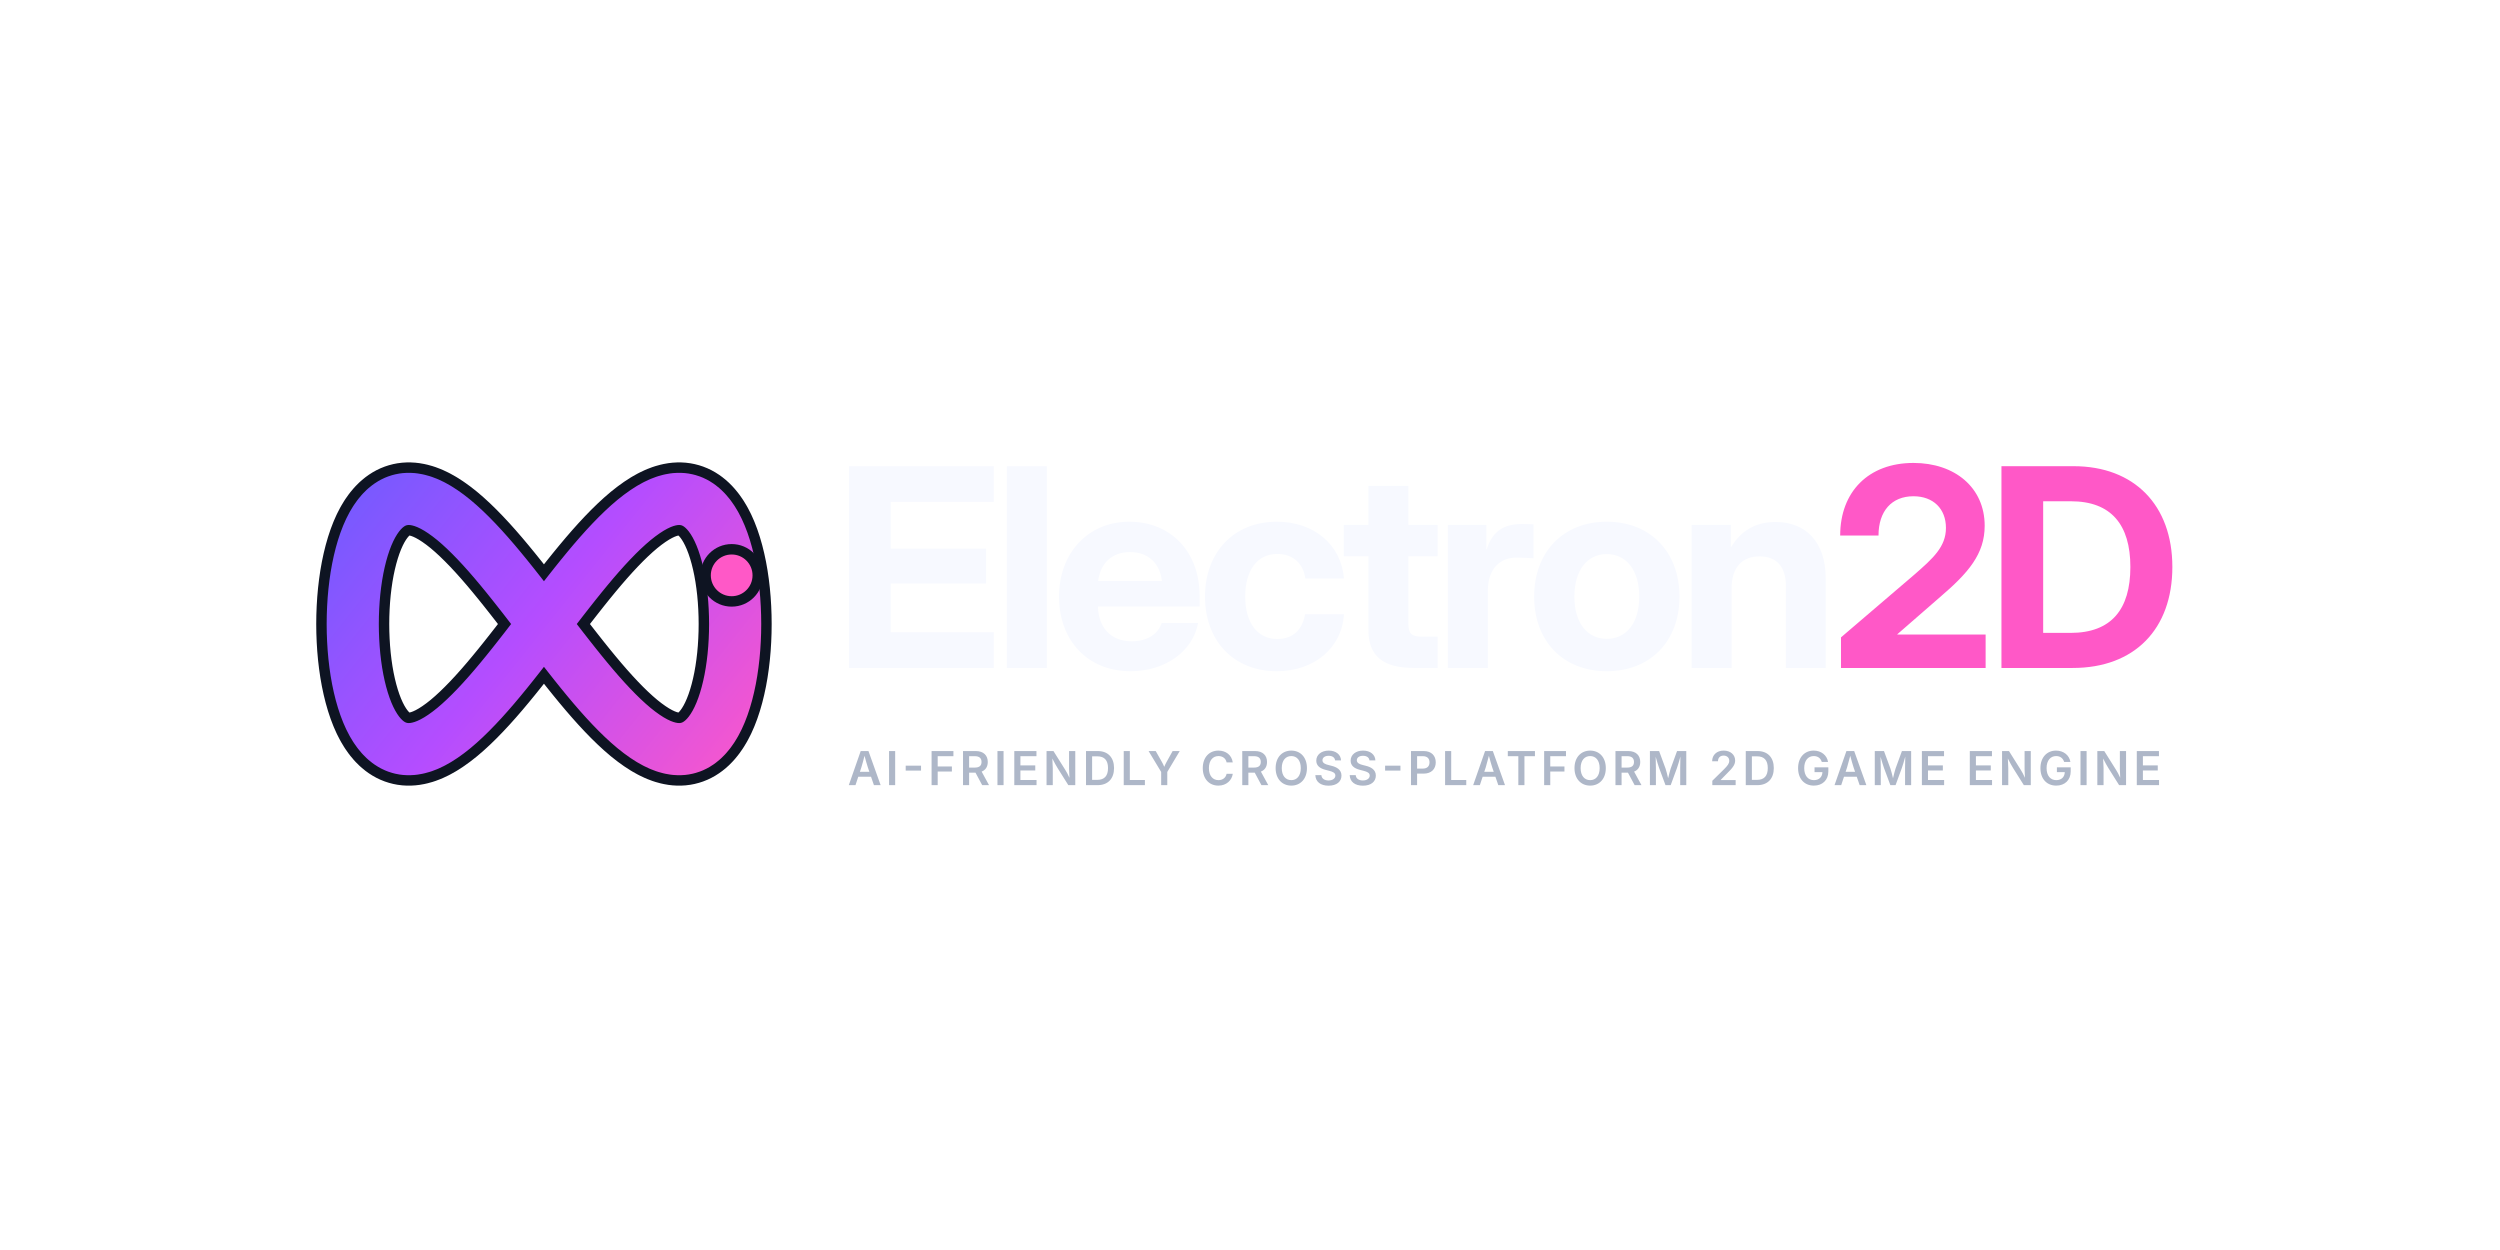
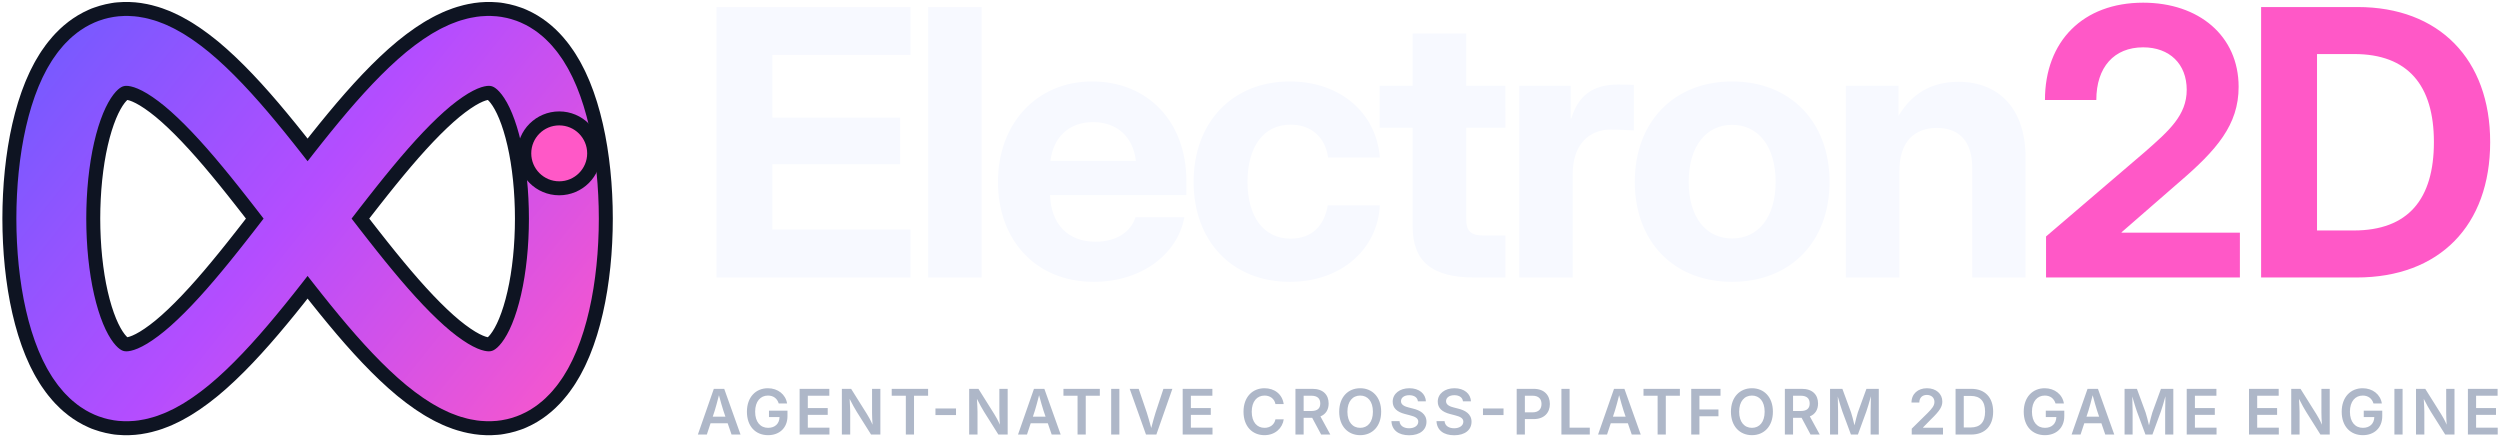
- <svg xmlns="http://www.w3.org/2000/svg" width="1280" height="640" viewBox="0 0 1280 640" version="1.1" id="svg10">
+ <svg xmlns="http://www.w3.org/2000/svg" width="955" height="167" viewBox="161 236 955 167" version="1.1" id="svg10">
  <defs id="defs6">
    <linearGradient id="brandGradient" x1="30" y1="50" x2="275" y2="245" gradientUnits="userSpaceOnUse">
      <stop offset="0%" stop-color="#6C5CFF" id="stop1" />
      <stop offset="48%" stop-color="#B44DFF" id="stop2" />
      <stop offset="100%" stop-color="#FF58C7" id="stop3" />
    </linearGradient>
    <linearGradient id="wordGradient" x1="0" y1="0" x2="170" y2="120" gradientUnits="userSpaceOnUse">
      <stop offset="0%" stop-color="#6C5CFF" id="stop4" />
      <stop offset="55%" stop-color="#B44DFF" id="stop5" />
      <stop offset="100%" stop-color="#FF58C7" id="stop6" />
    </linearGradient>
    <filter id="softShadow" x="-30%" y="-30%" width="160%" height="160%">
      <feDropShadow dx="0" dy="8" stdDeviation="9" flood-color="#050817" flood-opacity="0.16" />
    </filter>
  </defs>
  <g transform="translate(110 118)" id="g10">
    <g transform="translate(35 68) scale(0.89)" id="g7">
      <path d="M 260.00,150.00 L 259.94,154.71 L 259.76,159.40 L 259.47,164.05 L 259.06,168.63 L 258.53,173.14 L 257.89,177.55 L 257.13,181.84 L 256.25,186.00 L 255.26,190.00 L 254.16,193.83 L 252.95,197.47 L 251.63,200.91 L 250.20,204.13 L 248.66,207.12 L 247.01,209.87 L 245.26,212.35 L 243.41,214.57 L 241.46,216.52 L 239.41,218.18 L 237.27,219.55 L 235.03,220.62 L 232.70,221.38 L 230.29,221.85 L 227.78,222.00 L 225.20,221.85 L 222.53,221.38 L 219.78,220.62 L 216.96,219.55 L 214.07,218.18 L 211.11,216.52 L 208.09,214.57 L 205.00,212.35 L 201.85,209.87 L 198.65,207.12 L 195.40,204.13 L 192.10,200.91 L 188.75,197.47 L 185.36,193.83 L 181.93,190.00 L 178.47,186.00 L 174.98,181.84 L 171.46,177.55 L 167.92,173.14 L 164.36,168.63 L 160.78,164.05 L 157.19,159.40 L 153.60,154.71 L 150.00,150.00 L 146.40,145.29 L 142.81,140.60 L 139.22,135.95 L 135.64,131.37 L 132.08,126.86 L 128.54,122.45 L 125.02,118.16 L 121.53,114.00 L 118.07,110.00 L 114.64,106.17 L 111.25,102.53 L 107.90,99.09 L 104.60,95.87 L 101.35,92.88 L 98.15,90.13 L 95.00,87.65 L 91.91,85.43 L 88.89,83.48 L 85.93,81.82 L 83.04,80.45 L 80.22,79.38 L 77.47,78.62 L 74.80,78.15 L 72.22,78.00 L 69.71,78.15 L 67.30,78.62 L 64.97,79.38 L 62.73,80.45 L 60.59,81.82 L 58.54,83.48 L 56.59,85.43 L 54.74,87.65 L 52.99,90.13 L 51.34,92.88 L 49.80,95.87 L 48.37,99.09 L 47.05,102.53 L 45.84,106.17 L 44.74,110.00 L 43.75,114.00 L 42.87,118.16 L 42.11,122.45 L 41.47,126.86 L 40.94,131.37 L 40.53,135.95 L 40.24,140.60 L 40.06,145.29 L 40.00,150.00 L 40.06,154.71 L 40.24,159.40 L 40.53,164.05 L 40.94,168.63 L 41.47,173.14 L 42.11,177.55 L 42.87,181.84 L 43.75,186.00 L 44.74,190.00 L 45.84,193.83 L 47.05,197.47 L 48.37,200.91 L 49.80,204.13 L 51.34,207.12 L 52.99,209.87 L 54.74,212.35 L 56.59,214.57 L 58.54,216.52 L 60.59,218.18 L 62.73,219.55 L 64.97,220.62 L 67.30,221.38 L 69.71,221.85 L 72.22,222.00 L 74.80,221.85 L 77.47,221.38 L 80.22,220.62 L 83.04,219.55 L 85.93,218.18 L 88.89,216.52 L 91.91,214.57 L 95.00,212.35 L 98.15,209.87 L 101.35,207.12 L 104.60,204.13 L 107.90,200.91 L 111.25,197.47 L 114.64,193.83 L 118.07,190.00 L 121.53,186.00 L 125.02,181.84 L 128.54,177.55 L 132.08,173.14 L 135.64,168.63 L 139.22,164.05 L 142.81,159.40 L 146.40,154.71 L 150.00,150.00 L 153.60,145.29 L 157.19,140.60 L 160.78,135.95 L 164.36,131.37 L 167.92,126.86 L 171.46,122.45 L 174.98,118.16 L 178.47,114.00 L 181.93,110.00 L 185.36,106.17 L 188.75,102.53 L 192.10,99.09 L 195.40,95.87 L 198.65,92.88 L 201.85,90.13 L 205.00,87.65 L 208.09,85.43 L 211.11,83.48 L 214.07,81.82 L 216.96,80.45 L 219.78,79.38 L 222.53,78.62 L 225.20,78.15 L 227.78,78.00 L 230.29,78.15 L 232.70,78.62 L 235.03,79.38 L 237.27,80.45 L 239.41,81.82 L 241.46,83.48 L 243.41,85.43 L 245.26,87.65 L 247.01,90.13 L 248.66,92.88 L 250.20,95.87 L 251.63,99.09 L 252.95,102.53 L 254.16,106.17 L 255.26,110.00 L 256.25,114.00 L 257.13,118.16 L 257.89,122.45 L 258.53,126.86 L 259.06,131.37 L 259.47,135.95 L 259.76,140.60 L 259.94,145.29 L 260.00,150.00" fill="none" stroke="#0E1422" stroke-width="42" stroke-linecap="round" stroke-linejoin="round" id="path6" />
      <path d="M 260.00,150.00 L 259.94,154.71 L 259.76,159.40 L 259.47,164.05 L 259.06,168.63 L 258.53,173.14 L 257.89,177.55 L 257.13,181.84 L 256.25,186.00 L 255.26,190.00 L 254.16,193.83 L 252.95,197.47 L 251.63,200.91 L 250.20,204.13 L 248.66,207.12 L 247.01,209.87 L 245.26,212.35 L 243.41,214.57 L 241.46,216.52 L 239.41,218.18 L 237.27,219.55 L 235.03,220.62 L 232.70,221.38 L 230.29,221.85 L 227.78,222.00 L 225.20,221.85 L 222.53,221.38 L 219.78,220.62 L 216.96,219.55 L 214.07,218.18 L 211.11,216.52 L 208.09,214.57 L 205.00,212.35 L 201.85,209.87 L 198.65,207.12 L 195.40,204.13 L 192.10,200.91 L 188.75,197.47 L 185.36,193.83 L 181.93,190.00 L 178.47,186.00 L 174.98,181.84 L 171.46,177.55 L 167.92,173.14 L 164.36,168.63 L 160.78,164.05 L 157.19,159.40 L 153.60,154.71 L 150.00,150.00 L 146.40,145.29 L 142.81,140.60 L 139.22,135.95 L 135.64,131.37 L 132.08,126.86 L 128.54,122.45 L 125.02,118.16 L 121.53,114.00 L 118.07,110.00 L 114.64,106.17 L 111.25,102.53 L 107.90,99.09 L 104.60,95.87 L 101.35,92.88 L 98.15,90.13 L 95.00,87.65 L 91.91,85.43 L 88.89,83.48 L 85.93,81.82 L 83.04,80.45 L 80.22,79.38 L 77.47,78.62 L 74.80,78.15 L 72.22,78.00 L 69.71,78.15 L 67.30,78.62 L 64.97,79.38 L 62.73,80.45 L 60.59,81.82 L 58.54,83.48 L 56.59,85.43 L 54.74,87.65 L 52.99,90.13 L 51.34,92.88 L 49.80,95.87 L 48.37,99.09 L 47.05,102.53 L 45.84,106.17 L 44.74,110.00 L 43.75,114.00 L 42.87,118.16 L 42.11,122.45 L 41.47,126.86 L 40.94,131.37 L 40.53,135.95 L 40.24,140.60 L 40.06,145.29 L 40.00,150.00 L 40.06,154.71 L 40.24,159.40 L 40.53,164.05 L 40.94,168.63 L 41.47,173.14 L 42.11,177.55 L 42.87,181.84 L 43.75,186.00 L 44.74,190.00 L 45.84,193.83 L 47.05,197.47 L 48.37,200.91 L 49.80,204.13 L 51.34,207.12 L 52.99,209.87 L 54.74,212.35 L 56.59,214.57 L 58.54,216.52 L 60.59,218.18 L 62.73,219.55 L 64.97,220.62 L 67.30,221.38 L 69.71,221.85 L 72.22,222.00 L 74.80,221.85 L 77.47,221.38 L 80.22,220.62 L 83.04,219.55 L 85.93,218.18 L 88.89,216.52 L 91.91,214.57 L 95.00,212.35 L 98.15,209.87 L 101.35,207.12 L 104.60,204.13 L 107.90,200.91 L 111.25,197.47 L 114.64,193.83 L 118.07,190.00 L 121.53,186.00 L 125.02,181.84 L 128.54,177.55 L 132.08,173.14 L 135.64,168.63 L 139.22,164.05 L 142.81,159.40 L 146.40,154.71 L 150.00,150.00 L 153.60,145.29 L 157.19,140.60 L 160.78,135.95 L 164.36,131.37 L 167.92,126.86 L 171.46,122.45 L 174.98,118.16 L 178.47,114.00 L 181.93,110.00 L 185.36,106.17 L 188.75,102.53 L 192.10,99.09 L 195.40,95.87 L 198.65,92.88 L 201.85,90.13 L 205.00,87.65 L 208.09,85.43 L 211.11,83.48 L 214.07,81.82 L 216.96,80.45 L 219.78,79.38 L 222.53,78.62 L 225.20,78.15 L 227.78,78.00 L 230.29,78.15 L 232.70,78.62 L 235.03,79.38 L 237.27,80.45 L 239.41,81.82 L 241.46,83.48 L 243.41,85.43 L 245.26,87.65 L 247.01,90.13 L 248.66,92.88 L 250.20,95.87 L 251.63,99.09 L 252.95,102.53 L 254.16,106.17 L 255.26,110.00 L 256.25,114.00 L 257.13,118.16 L 257.89,122.45 L 258.53,126.86 L 259.06,131.37 L 259.47,135.95 L 259.76,140.60 L 259.94,145.29 L 260.00,150.00" fill="none" stroke="url(#brandGradient)" stroke-width="30" stroke-linecap="round" stroke-linejoin="round" id="path7" />
      <circle cx="258" cy="122" r="15" fill="#FF58C7" stroke="#0E1422" stroke-width="6" id="circle7" />
    </g>
    <g transform="translate(317 0)" id="g9">
      <g id="text8" style="font-weight:700;font-size:142px;font-family:'Inter Display', Inter, Arial, sans-serif;letter-spacing:-5" aria-label="Electron2D">
        <path style="fill:#f7f9ff" d="M 7.696,224 H 81.816 V 205.695 H 29.052 v -24.961 h 48.812 v -17.819 h -48.812 v -23.921 H 81.816 V 120.689 H 7.696 Z M 108.988,120.689 H 88.534 V 224 h 20.454 z m 42.842,104.975 c 17.75,0 31.895,-10.123 34.599,-24.684 h -18.651 c -1.872,5.686 -7.35,9.36 -15.323,9.36 -10.747,0 -16.987,-7.003 -17.334,-17.819 h 52.071 v -5.478 c 0,-22.326 -14.491,-37.927 -36.055,-37.927 -21.009,0 -35.916,16.017 -35.916,38.343 0,22.257 14.422,38.204 36.609,38.204 z m -16.571,-46.178 c 1.109,-9.152 7.142,-14.838 16.294,-14.838 9.222,0 15.323,5.686 16.363,14.838 z m 91.446,46.178 c 19.483,0 33.489,-12.272 34.391,-29.19 h -19.899 c -1.317,7.696 -5.963,12.688 -14.214,12.688 -10.262,0 -16.433,-8.39 -16.433,-21.702 0,-13.382 6.102,-21.841 16.433,-21.841 8.182,0 13.312,5.062 14.353,12.55 h 19.761 c -1.317,-17.057 -15.115,-29.052 -34.391,-29.052 -21.979,0 -36.748,15.67 -36.748,38.343 0,22.673 14.699,38.204 36.748,38.204 z m 82.363,-74.883 H 294.092 V 130.812 h -20.454 v 19.969 h -12.619 v 16.017 h 12.619 v 37.788 c 0,13.312 7.419,19.414 23.505,19.414 h 11.926 v -16.017 h -7.835 c -5.547,0 -7.142,-1.595 -7.142,-6.587 v -34.599 h 14.977 z M 314.33,224 h 20.454 v -39.66 c 0,-11.024 6.171,-16.849 14.561,-16.849 3.467,0 7.28,0.277 8.806,0.347 v -17.403 c -1.664,-0.069 -3.675,-0.139 -6.032,-0.139 -9.638,0 -15.185,4.16 -17.889,12.966 h -0.208 v -12.48 h -19.691 z m 81.323,1.664 c 22.257,0 37.233,-15.254 37.233,-38.204 0,-22.95 -14.977,-38.343 -37.233,-38.343 -22.188,0 -37.164,15.393 -37.164,38.343 0,22.95 14.977,38.204 37.164,38.204 z m 0,-16.571 c -9.915,0 -16.571,-8.043 -16.571,-21.633 0,-13.659 6.726,-21.771 16.571,-21.771 9.915,0 16.641,8.112 16.641,21.771 0,13.59 -6.656,21.633 -16.641,21.633 z m 63.92,-25.793 c 0,-11.371 5.894,-16.433 14.353,-16.433 8.528,0 13.451,5.2 13.451,15.046 V 224 h 20.385 v -45.831 c 0,-18.513 -10.054,-28.913 -25.654,-28.913 -10.539,0 -17.958,4.715 -22.881,13.035 V 150.781 H 439.119 V 224 h 20.454 z" id="path10" />
        <path style="fill:url(#wordGradient)" d="m 515.589,224 h 74.051 v -17.126 h -45.207 v -0.139 l 21.91,-19.067 c 14.422,-12.342 22.812,-21.979 22.812,-36.471 0,-19.553 -15.254,-32.172 -36.471,-32.172 -22.95,0 -37.511,14.699 -37.511,37.164 h 19.622 c 0,-12.55 6.795,-20.107 17.889,-20.107 10.123,0 16.641,6.379 16.641,16.225 0,9.707 -6.726,15.601 -15.878,23.644 l -37.857,32.38 z m 118.626,0 c 31.687,0 51.031,-19.899 51.031,-51.725 0,-31.687 -19.553,-51.586 -50.615,-51.586 H 597.744 V 224 Z m -15.115,-17.958 v -67.395 h 14.214 c 20.523,0 30.438,11.926 30.438,33.628 0,21.771 -9.776,33.767 -30.646,33.767 z" id="path11" />
      </g>
-       <path d="m 7.586,284 h 3.422 l 1.43,-4.324 h 6.527 L 20.453,284 h 3.434 l -6.234,-17.461 h -3.973 z m 5.684,-6.844 0.738,-2.227 c 0.48,-1.559 1.008,-3.516 1.629,-5.953 0.645,2.414 1.195,4.348 1.711,5.953 l 0.762,2.227 z M 31.328,266.539 H 28.199 V 284 h 3.129 z m 13.242,7.488 h -7.852 v 2.52 h 7.852 z M 49.971,284 h 3.129 v -6.984 h 7.266 v -2.602 h -7.266 v -5.238 h 8.051 v -2.637 H 49.971 Z m 16.089,0 h 3.129 v -6.41 h 3.258 L 75.881,284 h 3.504 l -3.785,-6.938 c 2.062,-0.82 3.141,-2.566 3.141,-4.934 0,-3.328 -2.133,-5.59 -6.152,-5.59 h -6.527 z m 3.129,-9 v -5.836 h 2.918 c 2.379,0 3.434,1.102 3.434,2.965 0,1.852 -1.055,2.871 -3.41,2.871 z m 17.636,-8.461 H 83.697 V 284 h 3.129 z M 92.321,284 h 11.391 v -2.637 h -8.262 v -4.875 h 7.605 v -2.602 h -7.605 v -4.711 h 8.215 v -2.637 H 92.321 Z m 16.511,0 h 3.188 v -8.672 c 0,-0.973 -0.105,-2.812 -0.223,-4.969 1.172,2.273 1.828,3.516 2.742,4.98 L 119.989,284 h 3.551 v -17.461 h -3.176 v 9.164 c 0,1.066 0.07,2.836 0.188,4.523 -0.762,-1.746 -1.523,-3.07 -2.145,-4.066 l -6.035,-9.621 h -3.539 z m 26.109,0 c 5.32,0 8.449,-3.293 8.449,-8.754 0,-5.426 -3.129,-8.707 -8.332,-8.707 h -6.023 V 284 Z m -2.777,-2.707 v -12.047 h 2.707 c 3.574,0 5.438,2.004 5.438,6 0,4.031 -1.863,6.047 -5.52,6.047 z M 148.347,284 h 10.84 v -2.637 h -7.711 v -14.824 h -3.129 z m 19.171,0 h 3.129 v -6.762 l 6.375,-10.699 h -3.633 l -3.059,5.508 c -0.457,0.832 -0.844,1.582 -1.23,2.578 -0.387,-0.973 -0.773,-1.723 -1.254,-2.578 l -3.117,-5.508 h -3.656 l 6.445,10.699 z m 29.296,0.234 c 4.125,0 6.891,-2.707 7.371,-6.047 h -3.164 c -0.398,2.062 -2.086,3.246 -4.172,3.246 -2.836,0 -4.887,-2.145 -4.887,-6.152 0,-3.961 2.039,-6.176 4.898,-6.176 2.086,0 3.773,1.184 4.16,3.246 h 3.152 c -0.551,-3.82 -3.527,-6.047 -7.359,-6.047 -4.559,0 -7.992,3.328 -7.992,8.977 0,5.625 3.398,8.953 7.992,8.953 z M 209.037,284 h 3.129 v -6.41 h 3.258 L 218.857,284 h 3.504 l -3.785,-6.938 c 2.062,-0.82 3.141,-2.566 3.141,-4.934 0,-3.328 -2.133,-5.59 -6.152,-5.59 h -6.527 z m 3.129,-9 v -5.836 h 2.918 c 2.379,0 3.434,1.102 3.434,2.965 0,1.852 -1.055,2.871 -3.41,2.871 z m 21.984,9.234 c 4.57,0 8.004,-3.316 8.004,-8.953 0,-5.648 -3.434,-8.977 -8.004,-8.977 -4.582,0 -8.027,3.328 -8.027,8.977 0,5.625 3.445,8.953 8.027,8.953 z m 0,-2.801 c -2.859,0 -4.887,-2.18 -4.887,-6.152 0,-3.996 2.027,-6.176 4.887,-6.176 2.836,0 4.852,2.168 4.852,6.176 0,3.984 -2.016,6.152 -4.852,6.152 z m 19.078,2.836 c 4.172,0 6.609,-2.098 6.609,-5.168 0,-3.047 -2.543,-4.395 -5.133,-5.016 l -1.629,-0.422 c -1.418,-0.352 -2.977,-0.938 -2.977,-2.402 0,-1.324 1.195,-2.297 3.164,-2.297 1.887,0 3.152,0.867 3.305,2.355 h 3.035 c -0.082,-2.918 -2.566,-5.016 -6.293,-5.016 -3.656,0 -6.375,2.062 -6.375,5.145 0,2.461 1.723,3.938 4.641,4.688 l 1.98,0.516 c 1.887,0.492 3.152,1.066 3.152,2.426 0,1.5 -1.441,2.52 -3.504,2.52 -1.969,0 -3.527,-0.891 -3.668,-2.73 h -3.082 c 0.141,3.445 2.707,5.402 6.773,5.402 z m 17.589,0 c 4.172,0 6.609,-2.098 6.609,-5.168 0,-3.047 -2.543,-4.395 -5.133,-5.016 l -1.629,-0.422 c -1.418,-0.352 -2.977,-0.938 -2.977,-2.402 0,-1.324 1.195,-2.297 3.164,-2.297 1.887,0 3.152,0.867 3.305,2.355 h 3.035 c -0.082,-2.918 -2.566,-5.016 -6.293,-5.016 -3.656,0 -6.375,2.062 -6.375,5.145 0,2.461 1.723,3.938 4.641,4.688 l 1.98,0.516 c 1.887,0.492 3.152,1.066 3.152,2.426 0,1.5 -1.441,2.52 -3.504,2.52 -1.969,0 -3.527,-0.891 -3.668,-2.73 h -3.082 c 0.141,3.445 2.707,5.402 6.773,5.402 z m 19.207,-10.242 h -7.852 v 2.52 h 7.852 z M 295.425,284 h 3.129 v -5.906 h 3.352 c 4.031,0 6.199,-2.426 6.199,-5.777 0,-3.328 -2.133,-5.777 -6.152,-5.777 h -6.527 z m 3.129,-8.484 v -6.352 h 2.918 c 2.391,0 3.434,1.289 3.434,3.152 0,1.863 -1.043,3.199 -3.41,3.199 z M 312.886,284 h 10.84 v -2.637 h -7.711 v -14.824 h -3.129 z m 14.378,0 h 3.422 l 1.43,-4.324 h 6.527 L 340.131,284 h 3.434 l -6.234,-17.461 h -3.973 z m 5.684,-6.844 0.738,-2.227 c 0.48,-1.559 1.008,-3.516 1.629,-5.953 0.645,2.414 1.195,4.348 1.711,5.953 l 0.762,2.227 z m 12.046,-7.98 h 5.391 V 284 h 3.129 v -14.824 h 5.379 v -2.637 H 344.994 Z M 363.603,284 h 3.129 v -6.984 h 7.266 v -2.602 h -7.266 v -5.238 h 8.051 v -2.637 h -11.18 z m 23.566,0.234 c 4.57,0 8.004,-3.316 8.004,-8.953 0,-5.648 -3.434,-8.977 -8.004,-8.977 -4.582,0 -8.027,3.328 -8.027,8.977 0,5.625 3.445,8.953 8.027,8.953 z m 0,-2.801 c -2.859,0 -4.887,-2.18 -4.887,-6.152 0,-3.996 2.027,-6.176 4.887,-6.176 2.836,0 4.852,2.168 4.852,6.176 0,3.984 -2.016,6.152 -4.852,6.152 z M 400.118,284 h 3.129 v -6.41 h 3.258 L 409.938,284 h 3.504 l -3.785,-6.938 c 2.062,-0.82 3.141,-2.566 3.141,-4.934 0,-3.328 -2.133,-5.59 -6.152,-5.59 h -6.527 z m 3.129,-9 v -5.836 h 2.918 c 2.379,0 3.434,1.102 3.434,2.965 0,1.852 -1.055,2.871 -3.41,2.871 z m 14.507,9 h 3.07 v -8.812 c 0,-1.324 -0.07,-3.738 -0.117,-5.719 0.645,2.25 1.348,4.582 1.758,5.719 L 425.734,284 h 2.66 l 3.223,-8.812 c 0.41,-1.172 1.148,-3.574 1.746,-5.812 -0.035,2.074 -0.105,4.512 -0.105,5.812 V 284 h 3.117 v -17.461 h -4.723 l -3.281,9.012 c -0.34,1.043 -0.879,3.199 -1.289,4.922 -0.398,-1.746 -0.949,-3.891 -1.301,-4.922 l -3.316,-9.012 h -4.711 z m 31.956,0 h 11.941 v -2.613 h -7.605 v -0.129 l 3.035,-3.094 c 3.41,-3.293 4.312,-4.863 4.312,-6.797 0,-2.918 -2.367,-5.062 -5.871,-5.062 -3.457,0 -5.906,2.156 -5.906,5.461 h 2.988 c 0,-1.793 1.125,-2.906 2.883,-2.906 1.652,0 2.895,1.02 2.895,2.66 0,1.477 -0.914,2.531 -2.613,4.266 l -6.059,5.965 z m 23.027,0 c 5.32,0 8.449,-3.293 8.449,-8.754 0,-5.426 -3.129,-8.707 -8.332,-8.707 h -6.023 V 284 Z m -2.777,-2.707 v -12.047 h 2.707 c 3.574,0 5.438,2.004 5.438,6 0,4.031 -1.863,6.047 -5.52,6.047 z m 31.745,2.941 c 4.312,0 7.406,-2.777 7.406,-7.266 v -2.098 h -7.066 v 2.461 h 4.031 c -0.059,2.508 -1.734,4.102 -4.359,4.102 -2.941,0 -4.957,-2.215 -4.957,-6.164 0,-3.961 2.062,-6.164 4.887,-6.164 2.121,0 3.551,1.148 4.113,3.012 h 3.199 c -0.539,-3.434 -3.504,-5.812 -7.348,-5.812 -4.57,0 -7.992,3.363 -7.992,8.988 0,5.52 3.27,8.941 8.086,8.941 z M 512.275,284 h 3.422 l 1.43,-4.324 h 6.527 L 525.142,284 h 3.434 l -6.234,-17.461 h -3.973 z m 5.684,-6.844 0.738,-2.227 c 0.48,-1.559 1.008,-3.516 1.629,-5.953 0.645,2.414 1.195,4.348 1.711,5.953 l 0.762,2.227 z M 532.887,284 h 3.07 v -8.812 c 0,-1.324 -0.07,-3.738 -0.117,-5.719 0.645,2.25 1.348,4.582 1.758,5.719 L 540.868,284 h 2.66 l 3.223,-8.812 c 0.41,-1.172 1.148,-3.574 1.746,-5.812 -0.035,2.074 -0.105,4.512 -0.105,5.812 V 284 h 3.117 v -17.461 h -4.723 l -3.281,9.012 c -0.34,1.043 -0.879,3.199 -1.289,4.922 -0.398,-1.746 -0.949,-3.891 -1.301,-4.922 l -3.316,-9.012 h -4.711 z m 24.117,0 h 11.391 v -2.637 H 560.133 v -4.875 h 7.605 v -2.602 H 560.133 v -4.711 h 8.215 v -2.637 h -11.344 z m 24.538,0 h 11.391 v -2.637 h -8.262 v -4.875 h 7.605 v -2.602 h -7.605 v -4.711 h 8.215 v -2.637 h -11.344 z m 16.511,0 h 3.188 v -8.672 c 0,-0.973 -0.105,-2.812 -0.223,-4.969 1.172,2.273 1.828,3.516 2.742,4.98 L 609.21,284 h 3.551 v -17.461 h -3.176 v 9.164 c 0,1.066 0.07,2.836 0.188,4.523 -0.762,-1.746 -1.523,-3.07 -2.145,-4.066 l -6.035,-9.621 h -3.539 z m 27.738,0.234 c 4.312,0 7.406,-2.777 7.406,-7.266 v -2.098 h -7.066 v 2.461 h 4.031 c -0.059,2.508 -1.734,4.102 -4.359,4.102 -2.941,0 -4.957,-2.215 -4.957,-6.164 0,-3.961 2.062,-6.164 4.887,-6.164 2.121,0 3.551,1.148 4.113,3.012 h 3.199 c -0.539,-3.434 -3.504,-5.812 -7.348,-5.812 -4.57,0 -7.992,3.363 -7.992,8.988 0,5.52 3.27,8.941 8.086,8.941 z m 15.55,-17.695 h -3.129 V 284 h 3.129 z M 646.837,284 h 3.188 v -8.672 c 0,-0.973 -0.105,-2.812 -0.223,-4.969 1.172,2.273 1.828,3.516 2.742,4.98 L 657.993,284 h 3.551 v -17.461 h -3.176 v 9.164 c 0,1.066 0.07,2.836 0.188,4.523 -0.762,-1.746 -1.523,-3.07 -2.145,-4.066 l -6.035,-9.621 h -3.539 z m 20.203,0 h 11.391 v -2.637 h -8.262 v -4.875 h 7.605 v -2.602 h -7.605 v -4.711 h 8.215 v -2.637 h -11.344 z" id="text9" style="font-weight:600;font-size:24px;font-family:Inter, Arial, sans-serif;letter-spacing:1.98;fill:#aeb7c8" aria-label="AI-FRIENDLY CROSS-PLATFORM 2D GAME ENGINE" />
+       <path d="m 0.586,284 h 3.422 L 5.438,279.676 h 6.527 L 13.453,284 h 3.434 L 10.652,266.539 H 6.68 Z m 5.684,-6.844 0.738,-2.227 c 0.48,-1.559 1.008,-3.516 1.629,-5.953 0.645,2.414 1.195,4.348 1.711,5.953 l 0.762,2.227 z m 21.14,7.078 c 4.312,0 7.406,-2.777 7.406,-7.266 v -2.098 h -7.066 v 2.461 h 4.031 c -0.059,2.508 -1.734,4.102 -4.359,4.102 -2.941,0 -4.957,-2.215 -4.957,-6.164 0,-3.961 2.062,-6.164 4.887,-6.164 2.121,0 3.551,1.148 4.113,3.012 h 3.199 c -0.539,-3.434 -3.504,-5.812 -7.348,-5.812 -4.57,0 -7.992,3.363 -7.992,8.988 0,5.52 3.27,8.941 8.086,8.941 z M 39.456,284 h 11.391 v -2.637 h -8.262 v -4.875 h 7.605 v -2.602 h -7.605 v -4.711 h 8.215 v -2.637 h -11.344 z m 16.136,0 h 3.188 v -8.672 c 0,-0.973 -0.105,-2.812 -0.223,-4.969 1.172,2.273 1.828,3.516 2.742,4.98 L 66.749,284 h 3.551 v -17.461 h -3.176 v 9.164 c 0,1.066 0.07,2.836 0.188,4.523 -0.762,-1.746 -1.523,-3.07 -2.145,-4.066 l -6.035,-9.621 h -3.539 z m 19.043,-14.824 h 5.391 V 284 h 3.129 v -14.824 h 5.379 v -2.637 H 74.635 Z m 24.562,4.852 h -7.852 v 2.52 h 7.852 z M 104.224,284 h 3.188 v -8.672 c 0,-0.973 -0.105,-2.812 -0.223,-4.969 1.172,2.273 1.828,3.516 2.742,4.98 L 115.38,284 h 3.551 V 266.539 H 115.755 v 9.164 c 0,1.066 0.07,2.836 0.188,4.523 -0.762,-1.746 -1.523,-3.07 -2.145,-4.066 l -6.035,-9.621 h -3.539 z m 18.656,0 h 3.422 l 1.43,-4.324 h 6.527 L 135.747,284 h 3.434 l -6.234,-17.461 h -3.973 z m 5.684,-6.844 0.738,-2.227 c 0.48,-1.559 1.008,-3.516 1.629,-5.953 0.645,2.414 1.195,4.348 1.711,5.953 l 0.762,2.227 z m 11.671,-7.98 h 5.391 V 284 h 3.129 v -14.824 h 5.379 v -2.637 h -13.898 z m 21.363,-2.637 h -3.129 V 284 h 3.129 z M 171.769,284 h 3.961 l 6.117,-17.461 H 178.425 l -3,9.07 c -0.492,1.559 -1.02,3.469 -1.652,5.895 -0.645,-2.402 -1.207,-4.348 -1.699,-5.895 l -3.094,-9.07 h -3.434 z m 14.015,0 h 11.391 v -2.637 h -8.262 v -4.875 h 7.605 v -2.602 h -7.605 v -4.711 h 8.215 v -2.637 h -11.344 z m 31.23,0.234 c 4.125,0 6.891,-2.707 7.371,-6.047 h -3.164 c -0.398,2.062 -2.086,3.246 -4.172,3.246 -2.836,0 -4.887,-2.145 -4.887,-6.152 0,-3.961 2.039,-6.176 4.898,-6.176 2.086,0 3.773,1.184 4.16,3.246 h 3.152 c -0.551,-3.82 -3.527,-6.047 -7.359,-6.047 -4.559,0 -7.992,3.328 -7.992,8.977 0,5.625 3.398,8.953 7.992,8.953 z M 228.861,284 h 3.129 v -6.41 h 3.258 L 238.681,284 h 3.504 l -3.785,-6.938 c 2.062,-0.82 3.141,-2.566 3.141,-4.934 0,-3.328 -2.133,-5.59 -6.152,-5.59 h -6.527 z m 3.129,-9 v -5.836 h 2.918 c 2.379,0 3.434,1.102 3.434,2.965 0,1.852 -1.055,2.871 -3.41,2.871 z m 21.609,9.234 c 4.57,0 8.004,-3.316 8.004,-8.953 0,-5.648 -3.434,-8.977 -8.004,-8.977 -4.582,0 -8.027,3.328 -8.027,8.977 0,5.625 3.445,8.953 8.027,8.953 z m 0,-2.801 c -2.859,0 -4.887,-2.18 -4.887,-6.152 0,-3.996 2.027,-6.176 4.887,-6.176 2.836,0 4.852,2.168 4.852,6.176 0,3.984 -2.016,6.152 -4.852,6.152 z m 18.703,2.836 c 4.172,0 6.609,-2.098 6.609,-5.168 0,-3.047 -2.543,-4.395 -5.133,-5.016 l -1.629,-0.422 c -1.418,-0.352 -2.977,-0.938 -2.977,-2.402 0,-1.324 1.195,-2.297 3.164,-2.297 1.887,0 3.152,0.867 3.305,2.355 h 3.035 c -0.082,-2.918 -2.566,-5.016 -6.293,-5.016 -3.656,0 -6.375,2.062 -6.375,5.145 0,2.461 1.723,3.938 4.641,4.688 l 1.98,0.516 c 1.887,0.492 3.152,1.066 3.152,2.426 0,1.5 -1.441,2.52 -3.504,2.52 -1.969,0 -3.527,-0.891 -3.668,-2.73 h -3.082 c 0.141,3.445 2.707,5.402 6.773,5.402 z m 17.214,0 c 4.172,0 6.609,-2.098 6.609,-5.168 0,-3.047 -2.543,-4.395 -5.133,-5.016 l -1.629,-0.422 c -1.418,-0.352 -2.977,-0.938 -2.977,-2.402 0,-1.324 1.195,-2.297 3.164,-2.297 1.887,0 3.152,0.867 3.305,2.355 h 3.035 c -0.082,-2.918 -2.566,-5.016 -6.293,-5.016 -3.656,0 -6.375,2.062 -6.375,5.145 0,2.461 1.723,3.938 4.641,4.688 l 1.98,0.516 c 1.887,0.492 3.152,1.066 3.152,2.426 0,1.5 -1.441,2.52 -3.504,2.52 -1.969,0 -3.527,-0.891 -3.668,-2.73 h -3.082 c 0.141,3.445 2.707,5.402 6.773,5.402 z m 18.832,-10.242 h -7.852 v 2.52 h 7.852 z M 313.374,284 h 3.129 v -5.906 h 3.352 c 4.031,0 6.199,-2.426 6.199,-5.777 0,-3.328 -2.133,-5.777 -6.152,-5.777 h -6.527 z m 3.129,-8.484 v -6.352 h 2.918 c 2.391,0 3.434,1.289 3.434,3.152 0,1.863 -1.043,3.199 -3.41,3.199 z M 330.459,284 h 10.84 v -2.637 h -7.711 v -14.824 h -3.129 z m 14.003,0 h 3.422 l 1.43,-4.324 h 6.527 L 357.33,284 h 3.434 l -6.234,-17.461 h -3.973 z m 5.684,-6.844 0.738,-2.227 c 0.48,-1.559 1.008,-3.516 1.629,-5.953 0.645,2.414 1.195,4.348 1.711,5.953 l 0.762,2.227 z m 11.671,-7.98 h 5.391 V 284 h 3.129 v -14.824 h 5.379 v -2.637 H 361.818 Z M 380.052,284 h 3.129 v -6.984 h 7.266 v -2.602 h -7.266 v -5.238 h 8.051 v -2.637 h -11.18 z m 23.191,0.234 c 4.57,0 8.004,-3.316 8.004,-8.953 0,-5.648 -3.434,-8.977 -8.004,-8.977 -4.582,0 -8.027,3.328 -8.027,8.977 0,5.625 3.445,8.953 8.027,8.953 z m 0,-2.801 c -2.859,0 -4.887,-2.18 -4.887,-6.152 0,-3.996 2.027,-6.176 4.887,-6.176 2.836,0 4.852,2.168 4.852,6.176 0,3.984 -2.016,6.152 -4.852,6.152 z M 415.816,284 h 3.129 v -6.41 h 3.258 L 425.637,284 h 3.504 l -3.785,-6.938 c 2.062,-0.82 3.141,-2.566 3.141,-4.934 0,-3.328 -2.133,-5.59 -6.152,-5.59 h -6.527 z m 3.129,-9 v -5.836 h 2.918 c 2.379,0 3.434,1.102 3.434,2.965 0,1.852 -1.055,2.871 -3.41,2.871 z m 14.132,9 h 3.07 v -8.812 c 0,-1.324 -0.07,-3.738 -0.117,-5.719 0.645,2.25 1.348,4.582 1.758,5.719 L 441.058,284 h 2.66 l 3.223,-8.812 c 0.41,-1.172 1.148,-3.574 1.746,-5.812 -0.035,2.074 -0.105,4.512 -0.105,5.812 V 284 h 3.117 v -17.461 h -4.723 l -3.281,9.012 c -0.34,1.043 -0.879,3.199 -1.289,4.922 -0.398,-1.746 -0.949,-3.891 -1.301,-4.922 l -3.316,-9.012 h -4.711 z m 31.206,0 h 11.941 v -2.613 h -7.605 v -0.129 l 3.035,-3.094 c 3.41,-3.293 4.312,-4.863 4.312,-6.797 0,-2.918 -2.367,-5.062 -5.871,-5.062 -3.457,0 -5.906,2.156 -5.906,5.461 h 2.988 c 0,-1.793 1.125,-2.906 2.883,-2.906 1.652,0 2.895,1.02 2.895,2.66 0,1.477 -0.914,2.531 -2.613,4.266 l -6.059,5.965 z m 22.652,0 c 5.32,0 8.449,-3.293 8.449,-8.754 0,-5.426 -3.129,-8.707 -8.332,-8.707 h -6.023 V 284 Z m -2.777,-2.707 v -12.047 h 2.707 c 3.574,0 5.438,2.004 5.438,6 0,4.031 -1.863,6.047 -5.52,6.047 z m 30.995,2.941 c 4.312,0 7.406,-2.777 7.406,-7.266 v -2.098 h -7.066 v 2.461 h 4.031 c -0.059,2.508 -1.734,4.102 -4.359,4.102 -2.941,0 -4.957,-2.215 -4.957,-6.164 0,-3.961 2.062,-6.164 4.887,-6.164 2.121,0 3.551,1.148 4.113,3.012 h 3.199 c -0.539,-3.434 -3.504,-5.812 -7.348,-5.812 -4.57,0 -7.992,3.363 -7.992,8.988 0,5.52 3.27,8.941 8.086,8.941 z M 525.348,284 h 3.422 l 1.43,-4.324 h 6.527 L 538.215,284 h 3.434 l -6.234,-17.461 h -3.973 z m 5.684,-6.844 0.738,-2.227 c 0.48,-1.559 1.008,-3.516 1.629,-5.953 0.645,2.414 1.195,4.348 1.711,5.953 l 0.762,2.227 z M 545.586,284 h 3.07 v -8.812 c 0,-1.324 -0.07,-3.738 -0.117,-5.719 0.645,2.25 1.348,4.582 1.758,5.719 L 553.567,284 h 2.66 l 3.223,-8.812 c 0.41,-1.172 1.148,-3.574 1.746,-5.812 -0.035,2.074 -0.105,4.512 -0.105,5.812 V 284 h 3.117 v -17.461 h -4.723 l -3.281,9.012 c -0.34,1.043 -0.879,3.199 -1.289,4.922 -0.398,-1.746 -0.949,-3.891 -1.301,-4.922 l -3.316,-9.012 h -4.711 z m 23.742,0 h 11.391 v -2.637 h -8.262 v -4.875 h 7.605 v -2.602 h -7.605 v -4.711 h 8.215 v -2.637 h -11.344 z m 23.788,0 h 11.391 v -2.637 h -8.262 v -4.875 h 7.605 v -2.602 h -7.605 v -4.711 h 8.215 v -2.637 h -11.344 z m 16.136,0 h 3.188 v -8.672 c 0,-0.973 -0.105,-2.812 -0.223,-4.969 1.172,2.273 1.828,3.516 2.742,4.98 L 620.408,284 h 3.551 v -17.461 h -3.176 v 9.164 c 0,1.066 0.07,2.836 0.188,4.523 -0.762,-1.746 -1.523,-3.07 -2.145,-4.066 l -6.035,-9.621 h -3.539 z m 27.363,0.234 c 4.312,0 7.406,-2.777 7.406,-7.266 v -2.098 h -7.066 v 2.461 h 4.031 c -0.059,2.508 -1.734,4.102 -4.359,4.102 -2.941,0 -4.957,-2.215 -4.957,-6.164 0,-3.961 2.062,-6.164 4.887,-6.164 2.121,0 3.551,1.148 4.113,3.012 h 3.199 c -0.539,-3.434 -3.504,-5.812 -7.348,-5.812 -4.57,0 -7.992,3.363 -7.992,8.988 0,5.52 3.27,8.941 8.086,8.941 z m 15.175,-17.695 h -3.129 V 284 h 3.129 z M 656.911,284 h 3.188 v -8.672 c 0,-0.973 -0.105,-2.812 -0.223,-4.969 1.172,2.273 1.828,3.516 2.742,4.98 L 668.067,284 h 3.551 v -17.461 h -3.176 v 9.164 c 0,1.066 0.07,2.836 0.188,4.523 -0.762,-1.746 -1.523,-3.07 -2.145,-4.066 l -6.035,-9.621 h -3.539 z m 19.828,0 h 11.391 v -2.637 h -8.262 v -4.875 h 7.605 v -2.602 h -7.605 v -4.711 h 8.215 v -2.637 h -11.344 z" id="text9" style="font-weight:600;font-size:24px;font-family:Inter, Arial, sans-serif;letter-spacing:1.605;fill:#aeb7c8" aria-label="AGENT-NATIVE CROSS-PLATFORM 2D GAME ENGINE" />
    </g>
  </g>
</svg>
